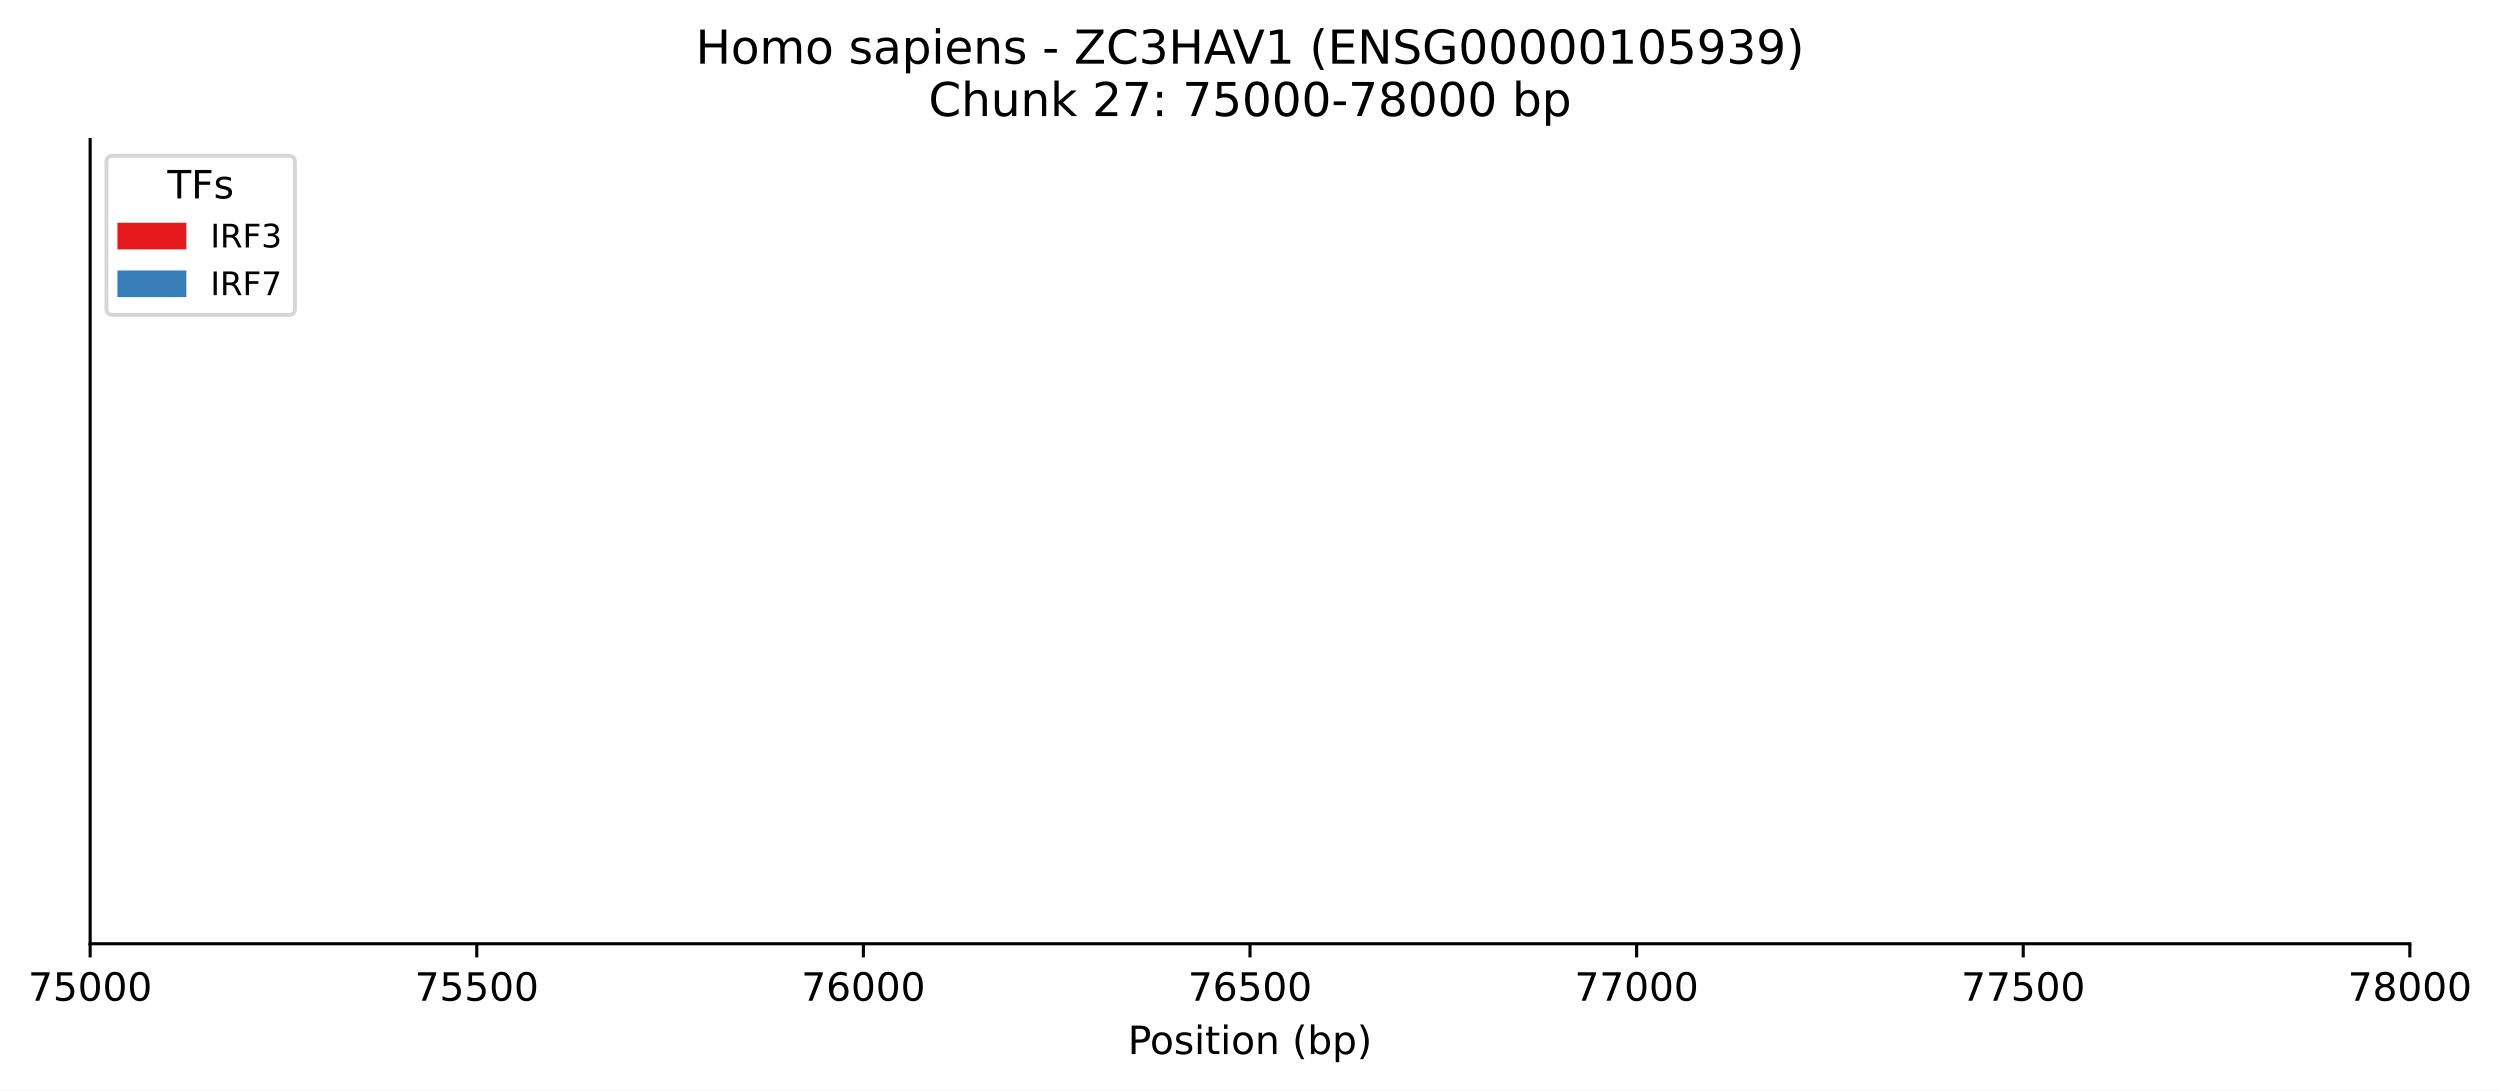
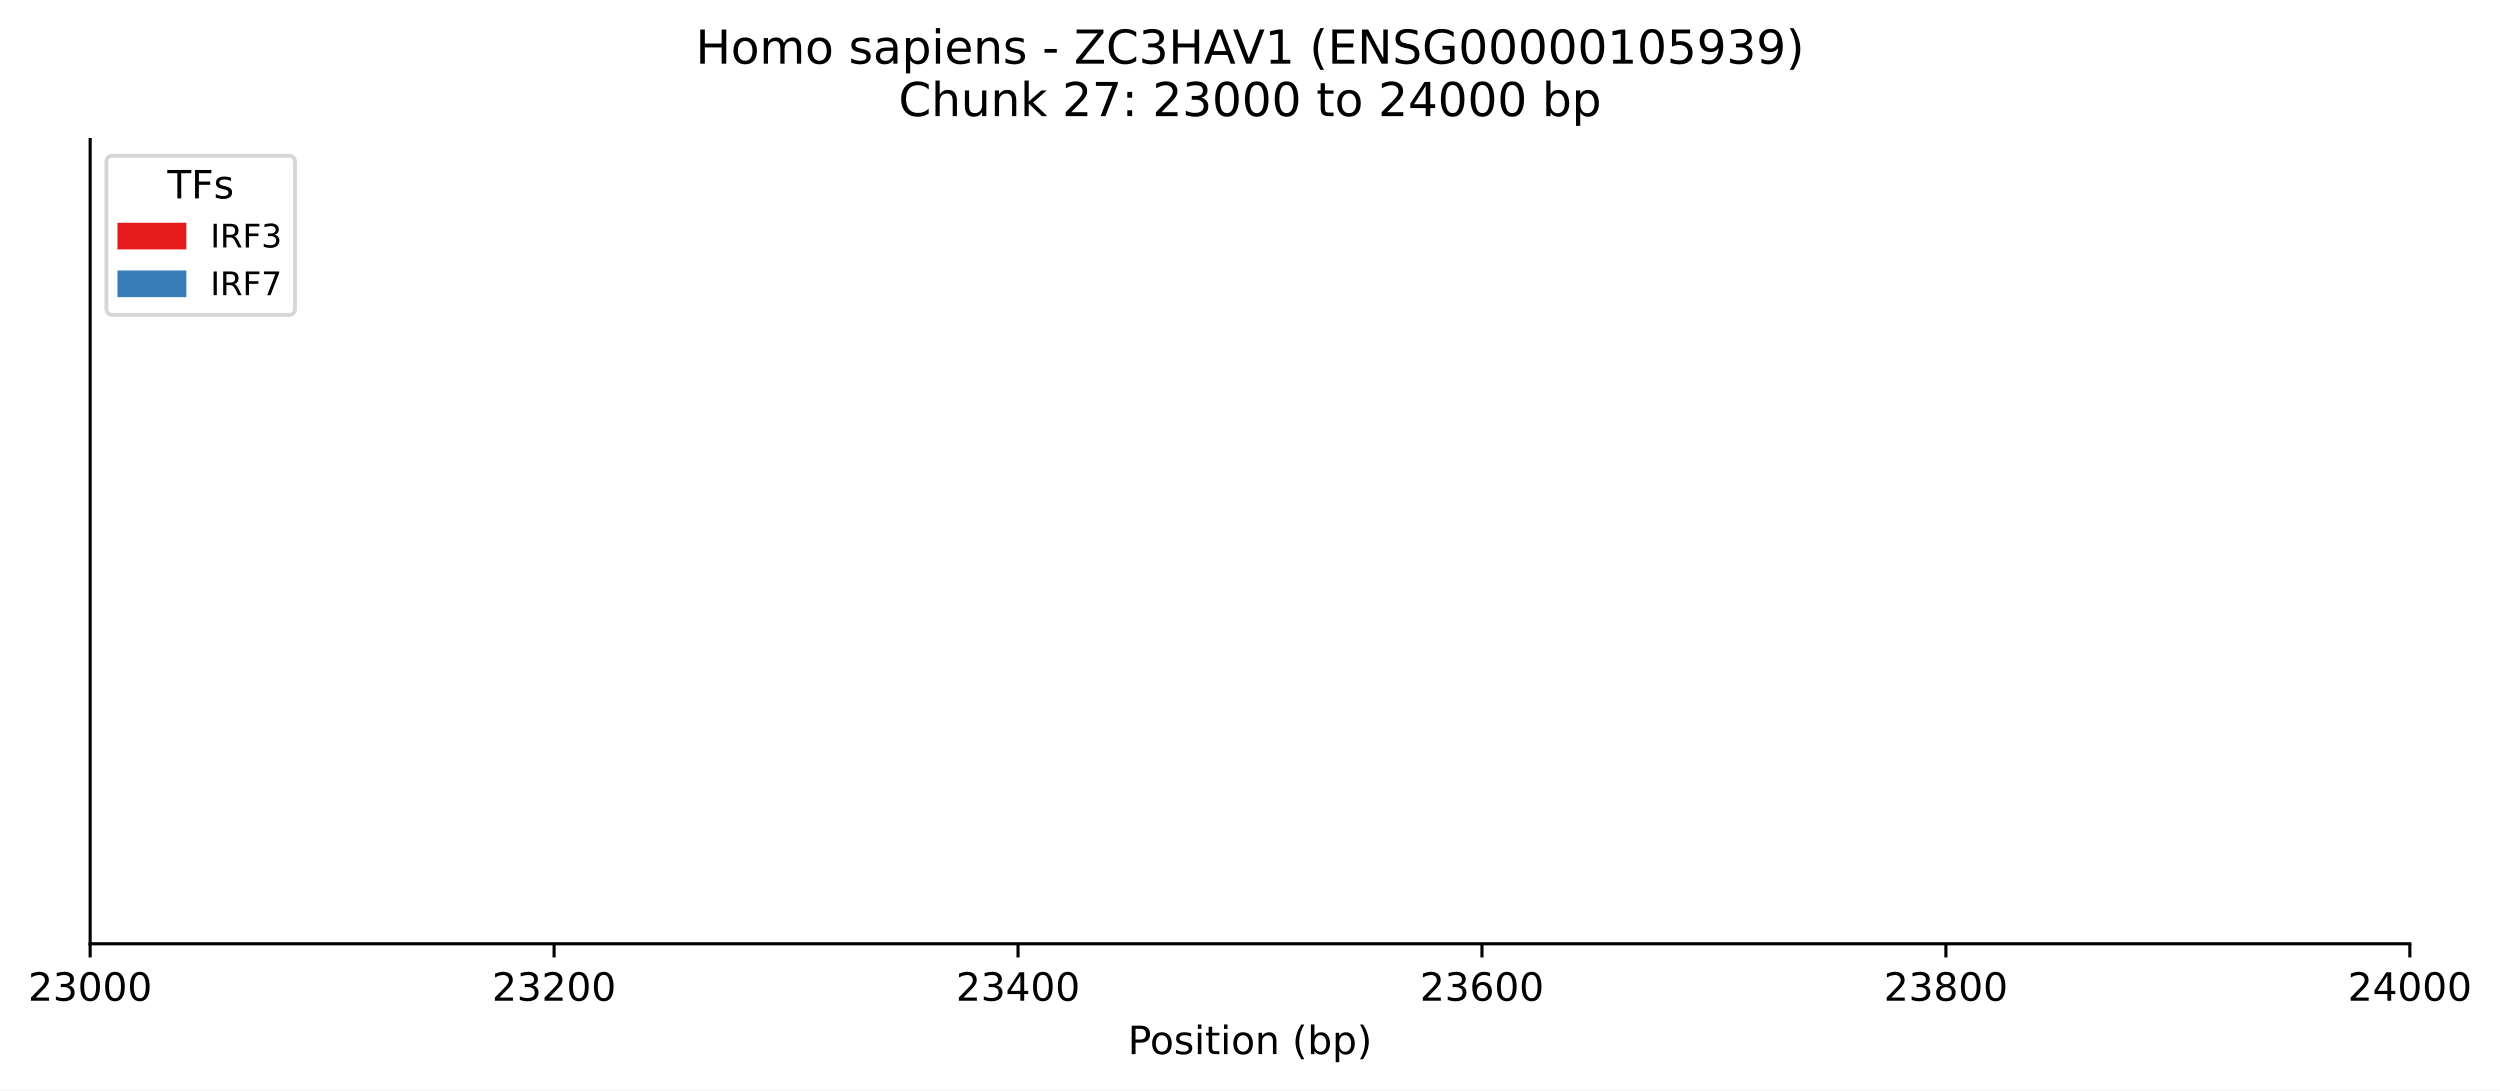
- <svg xmlns="http://www.w3.org/2000/svg" xmlns:xlink="http://www.w3.org/1999/xlink" width="640.753pt" height="279.44pt" viewBox="0 0 640.753 279.44" version="1.1">
+ <svg xmlns="http://www.w3.org/2000/svg" xmlns:xlink="http://www.w3.org/1999/xlink" width="640.73pt" height="279.44pt" viewBox="0 0 640.73 279.44" version="1.1">
  <defs>
    <style type="text/css">*{stroke-linejoin: round; stroke-linecap: butt}</style>
  </defs>
  <g id="figure_1">
    <g id="patch_1">
-       <path d="M 0 279.44  L 640.753 279.44  L 640.753 0  L 0 0  z " style="fill: #ffffff" />
+       <path d="M 0 279.44  L 640.73 279.44  L 640.73 0  L 0 0  z " style="fill: #ffffff" />
    </g>
    <g id="axes_1">
      <g id="patch_2">
-         <path d="M 23.106 241.883  L 617.646 241.883  L 617.646 35.755  L 23.106 35.755  z " style="fill: #ffffff" />
+         <path d="M 23.106 241.883  L 617.624 241.883  L 617.624 35.755  L 23.106 35.755  z " style="fill: #ffffff" />
      </g>
      <g id="matplotlib.axis_1">
        <g id="xtick_1">
          <g id="line2d_1">
            <defs>
-               <path id="madff380fee" d="M 0 0  L 0 3.5  " style="stroke: #000000; stroke-width: 0.8" />
+               <path id="m8563e444ac" d="M 0 0  L 0 3.5  " style="stroke: #000000; stroke-width: 0.8" />
            </defs>
            <g>
-               <use xlink:href="#madff380fee" x="23.106" y="241.883" style="stroke: #000000; stroke-width: 0.8" />
+               <use xlink:href="#m8563e444ac" x="23.106" y="241.883" style="stroke: #000000; stroke-width: 0.8" />
            </g>
          </g>
          <g id="text_1">
            <g transform="translate(7.2 256.4819) scale(0.1 -0.1)">
              <defs>
-                 <path id="DejaVuSans-37" d="M 525 4666  L 3525 4666  L 3525 4397  L 1831 0  L 1172 0  L 2766 4134  L 525 4134  L 525 4666  z " transform="scale(0.015625)" />
-                 <path id="DejaVuSans-35" d="M 691 4666  L 3169 4666  L 3169 4134  L 1269 4134  L 1269 2991  Q 1406 3038 1543 3061  Q 1681 3084 1819 3084  Q 2600 3084 3056 2656  Q 3513 2228 3513 1497  Q 3513 744 3044 326  Q 2575 -91 1722 -91  Q 1428 -91 1123 -41  Q 819 9 494 109  L 494 744  Q 775 591 1075 516  Q 1375 441 1709 441  Q 2250 441 2565 725  Q 2881 1009 2881 1497  Q 2881 1984 2565 2268  Q 2250 2553 1709 2553  Q 1456 2553 1204 2497  Q 953 2441 691 2322  L 691 4666  z " transform="scale(0.015625)" />
+                 <path id="DejaVuSans-32" d="M 1228 531  L 3431 531  L 3431 0  L 469 0  L 469 531  Q 828 903 1448 1529  Q 2069 2156 2228 2338  Q 2531 2678 2651 2914  Q 2772 3150 2772 3378  Q 2772 3750 2511 3984  Q 2250 4219 1831 4219  Q 1534 4219 1204 4116  Q 875 4013 500 3803  L 500 4441  Q 881 4594 1212 4672  Q 1544 4750 1819 4750  Q 2544 4750 2975 4387  Q 3406 4025 3406 3419  Q 3406 3131 3298 2873  Q 3191 2616 2906 2266  Q 2828 2175 2409 1742  Q 1991 1309 1228 531  z " transform="scale(0.015625)" />
+                 <path id="DejaVuSans-33" d="M 2597 2516  Q 3050 2419 3304 2112  Q 3559 1806 3559 1356  Q 3559 666 3084 287  Q 2609 -91 1734 -91  Q 1441 -91 1130 -33  Q 819 25 488 141  L 488 750  Q 750 597 1062 519  Q 1375 441 1716 441  Q 2309 441 2620 675  Q 2931 909 2931 1356  Q 2931 1769 2642 2001  Q 2353 2234 1838 2234  L 1294 2234  L 1294 2753  L 1863 2753  Q 2328 2753 2575 2939  Q 2822 3125 2822 3475  Q 2822 3834 2567 4026  Q 2313 4219 1838 4219  Q 1578 4219 1281 4162  Q 984 4106 628 3988  L 628 4550  Q 988 4650 1302 4700  Q 1616 4750 1894 4750  Q 2613 4750 3031 4423  Q 3450 4097 3450 3541  Q 3450 3153 3228 2886  Q 3006 2619 2597 2516  z " transform="scale(0.015625)" />
                <path id="DejaVuSans-30" d="M 2034 4250  Q 1547 4250 1301 3770  Q 1056 3291 1056 2328  Q 1056 1369 1301 889  Q 1547 409 2034 409  Q 2525 409 2770 889  Q 3016 1369 3016 2328  Q 3016 3291 2770 3770  Q 2525 4250 2034 4250  z M 2034 4750  Q 2819 4750 3233 4129  Q 3647 3509 3647 2328  Q 3647 1150 3233 529  Q 2819 -91 2034 -91  Q 1250 -91 836 529  Q 422 1150 422 2328  Q 422 3509 836 4129  Q 1250 4750 2034 4750  z " transform="scale(0.015625)" />
              </defs>
-               <use xlink:href="#DejaVuSans-37" />
-               <use xlink:href="#DejaVuSans-35" x="63.623" />
+               <use xlink:href="#DejaVuSans-32" />
+               <use xlink:href="#DejaVuSans-33" x="63.623" />
              <use xlink:href="#DejaVuSans-30" x="127.246" />
              <use xlink:href="#DejaVuSans-30" x="190.869" />
              <use xlink:href="#DejaVuSans-30" x="254.492" />
            </g>
          </g>
        </g>
        <g id="xtick_2">
          <g id="line2d_2">
            <g>
-               <use xlink:href="#madff380fee" x="122.196" y="241.883" style="stroke: #000000; stroke-width: 0.8" />
+               <use xlink:href="#m8563e444ac" x="142.01" y="241.883" style="stroke: #000000; stroke-width: 0.8" />
            </g>
          </g>
          <g id="text_2">
-             <g transform="translate(106.29 256.4819) scale(0.1 -0.1)">
-               <use xlink:href="#DejaVuSans-37" />
-               <use xlink:href="#DejaVuSans-35" x="63.623" />
-               <use xlink:href="#DejaVuSans-35" x="127.246" />
+             <g transform="translate(126.1035 256.4819) scale(0.1 -0.1)">
+               <use xlink:href="#DejaVuSans-32" />
+               <use xlink:href="#DejaVuSans-33" x="63.623" />
+               <use xlink:href="#DejaVuSans-32" x="127.246" />
              <use xlink:href="#DejaVuSans-30" x="190.869" />
              <use xlink:href="#DejaVuSans-30" x="254.492" />
            </g>
          </g>
        </g>
        <g id="xtick_3">
          <g id="line2d_3">
            <g>
-               <use xlink:href="#madff380fee" x="221.286" y="241.883" style="stroke: #000000; stroke-width: 0.8" />
+               <use xlink:href="#m8563e444ac" x="260.913" y="241.883" style="stroke: #000000; stroke-width: 0.8" />
            </g>
          </g>
          <g id="text_3">
-             <g transform="translate(205.38 256.4819) scale(0.1 -0.1)">
+             <g transform="translate(245.007 256.4819) scale(0.1 -0.1)">
+               <defs>
+                 <path id="DejaVuSans-34" d="M 2419 4116  L 825 1625  L 2419 1625  L 2419 4116  z M 2253 4666  L 3047 4666  L 3047 1625  L 3713 1625  L 3713 1100  L 3047 1100  L 3047 0  L 2419 0  L 2419 1100  L 313 1100  L 313 1709  L 2253 4666  z " transform="scale(0.015625)" />
+               </defs>
+               <use xlink:href="#DejaVuSans-32" />
+               <use xlink:href="#DejaVuSans-33" x="63.623" />
+               <use xlink:href="#DejaVuSans-34" x="127.246" />
+               <use xlink:href="#DejaVuSans-30" x="190.869" />
+               <use xlink:href="#DejaVuSans-30" x="254.492" />
+             </g>
+           </g>
+         </g>
+         <g id="xtick_4">
+           <g id="line2d_4">
+             <g>
+               <use xlink:href="#m8563e444ac" x="379.817" y="241.883" style="stroke: #000000; stroke-width: 0.8" />
+             </g>
+           </g>
+           <g id="text_4">
+             <g transform="translate(363.9105 256.4819) scale(0.1 -0.1)">
              <defs>
                <path id="DejaVuSans-36" d="M 2113 2584  Q 1688 2584 1439 2293  Q 1191 2003 1191 1497  Q 1191 994 1439 701  Q 1688 409 2113 409  Q 2538 409 2786 701  Q 3034 994 3034 1497  Q 3034 2003 2786 2293  Q 2538 2584 2113 2584  z M 3366 4563  L 3366 3988  Q 3128 4100 2886 4159  Q 2644 4219 2406 4219  Q 1781 4219 1451 3797  Q 1122 3375 1075 2522  Q 1259 2794 1537 2939  Q 1816 3084 2150 3084  Q 2853 3084 3261 2657  Q 3669 2231 3669 1497  Q 3669 778 3244 343  Q 2819 -91 2113 -91  Q 1303 -91 875 529  Q 447 1150 447 2328  Q 447 3434 972 4092  Q 1497 4750 2381 4750  Q 2619 4750 2861 4703  Q 3103 4656 3366 4563  z " transform="scale(0.015625)" />
              </defs>
-               <use xlink:href="#DejaVuSans-37" />
-               <use xlink:href="#DejaVuSans-36" x="63.623" />
-               <use xlink:href="#DejaVuSans-30" x="127.246" />
-               <use xlink:href="#DejaVuSans-30" x="190.869" />
-               <use xlink:href="#DejaVuSans-30" x="254.492" />
-             </g>
-           </g>
-         </g>
-         <g id="xtick_4">
-           <g id="line2d_4">
-             <g>
-               <use xlink:href="#madff380fee" x="320.376" y="241.883" style="stroke: #000000; stroke-width: 0.8" />
-             </g>
-           </g>
-           <g id="text_4">
-             <g transform="translate(304.47 256.4819) scale(0.1 -0.1)">
-               <use xlink:href="#DejaVuSans-37" />
-               <use xlink:href="#DejaVuSans-36" x="63.623" />
-               <use xlink:href="#DejaVuSans-35" x="127.246" />
+               <use xlink:href="#DejaVuSans-32" />
+               <use xlink:href="#DejaVuSans-33" x="63.623" />
+               <use xlink:href="#DejaVuSans-36" x="127.246" />
              <use xlink:href="#DejaVuSans-30" x="190.869" />
              <use xlink:href="#DejaVuSans-30" x="254.492" />
            </g>
          </g>
        </g>
        <g id="xtick_5">
          <g id="line2d_5">
            <g>
-               <use xlink:href="#madff380fee" x="419.466" y="241.883" style="stroke: #000000; stroke-width: 0.8" />
+               <use xlink:href="#m8563e444ac" x="498.72" y="241.883" style="stroke: #000000; stroke-width: 0.8" />
            </g>
          </g>
          <g id="text_5">
-             <g transform="translate(403.56 256.4819) scale(0.1 -0.1)">
-               <use xlink:href="#DejaVuSans-37" />
-               <use xlink:href="#DejaVuSans-37" x="63.623" />
-               <use xlink:href="#DejaVuSans-30" x="127.246" />
-               <use xlink:href="#DejaVuSans-30" x="190.869" />
-               <use xlink:href="#DejaVuSans-30" x="254.492" />
-             </g>
-           </g>
-         </g>
-         <g id="xtick_6">
-           <g id="line2d_6">
-             <g>
-               <use xlink:href="#madff380fee" x="518.556" y="241.883" style="stroke: #000000; stroke-width: 0.8" />
-             </g>
-           </g>
-           <g id="text_6">
-             <g transform="translate(502.65 256.4819) scale(0.1 -0.1)">
-               <use xlink:href="#DejaVuSans-37" />
-               <use xlink:href="#DejaVuSans-37" x="63.623" />
-               <use xlink:href="#DejaVuSans-35" x="127.246" />
-               <use xlink:href="#DejaVuSans-30" x="190.869" />
-               <use xlink:href="#DejaVuSans-30" x="254.492" />
-             </g>
-           </g>
-         </g>
-         <g id="xtick_7">
-           <g id="line2d_7">
-             <g>
-               <use xlink:href="#madff380fee" x="617.646" y="241.883" style="stroke: #000000; stroke-width: 0.8" />
-             </g>
-           </g>
-           <g id="text_7">
-             <g transform="translate(601.74 256.4819) scale(0.1 -0.1)">
+             <g transform="translate(482.814 256.4819) scale(0.1 -0.1)">
              <defs>
                <path id="DejaVuSans-38" d="M 2034 2216  Q 1584 2216 1326 1975  Q 1069 1734 1069 1313  Q 1069 891 1326 650  Q 1584 409 2034 409  Q 2484 409 2743 651  Q 3003 894 3003 1313  Q 3003 1734 2745 1975  Q 2488 2216 2034 2216  z M 1403 2484  Q 997 2584 770 2862  Q 544 3141 544 3541  Q 544 4100 942 4425  Q 1341 4750 2034 4750  Q 2731 4750 3128 4425  Q 3525 4100 3525 3541  Q 3525 3141 3298 2862  Q 3072 2584 2669 2484  Q 3125 2378 3379 2068  Q 3634 1759 3634 1313  Q 3634 634 3220 271  Q 2806 -91 2034 -91  Q 1263 -91 848 271  Q 434 634 434 1313  Q 434 1759 690 2068  Q 947 2378 1403 2484  z M 1172 3481  Q 1172 3119 1398 2916  Q 1625 2713 2034 2713  Q 2441 2713 2670 2916  Q 2900 3119 2900 3481  Q 2900 3844 2670 4047  Q 2441 4250 2034 4250  Q 1625 4250 1398 4047  Q 1172 3844 1172 3481  z " transform="scale(0.015625)" />
              </defs>
-               <use xlink:href="#DejaVuSans-37" />
-               <use xlink:href="#DejaVuSans-38" x="63.623" />
+               <use xlink:href="#DejaVuSans-32" />
+               <use xlink:href="#DejaVuSans-33" x="63.623" />
+               <use xlink:href="#DejaVuSans-38" x="127.246" />
+               <use xlink:href="#DejaVuSans-30" x="190.869" />
+               <use xlink:href="#DejaVuSans-30" x="254.492" />
+             </g>
+           </g>
+         </g>
+         <g id="xtick_6">
+           <g id="line2d_6">
+             <g>
+               <use xlink:href="#m8563e444ac" x="617.624" y="241.883" style="stroke: #000000; stroke-width: 0.8" />
+             </g>
+           </g>
+           <g id="text_6">
+             <g transform="translate(601.7175 256.4819) scale(0.1 -0.1)">
+               <use xlink:href="#DejaVuSans-32" />
+               <use xlink:href="#DejaVuSans-34" x="63.623" />
              <use xlink:href="#DejaVuSans-30" x="127.246" />
              <use xlink:href="#DejaVuSans-30" x="190.869" />
              <use xlink:href="#DejaVuSans-30" x="254.492" />
            </g>
          </g>
        </g>
-         <g id="text_8">
-           <g transform="translate(289.0731 270.1601) scale(0.1 -0.1)">
+         <g id="text_7">
+           <g transform="translate(289.0619 270.1601) scale(0.1 -0.1)">
            <defs>
              <path id="DejaVuSans-50" d="M 1259 4147  L 1259 2394  L 2053 2394  Q 2494 2394 2734 2622  Q 2975 2850 2975 3272  Q 2975 3691 2734 3919  Q 2494 4147 2053 4147  L 1259 4147  z M 628 4666  L 2053 4666  Q 2838 4666 3239 4311  Q 3641 3956 3641 3272  Q 3641 2581 3239 2228  Q 2838 1875 2053 1875  L 1259 1875  L 1259 0  L 628 0  L 628 4666  z " transform="scale(0.015625)" />
              <path id="DejaVuSans-6f" d="M 1959 3097  Q 1497 3097 1228 2736  Q 959 2375 959 1747  Q 959 1119 1226 758  Q 1494 397 1959 397  Q 2419 397 2687 759  Q 2956 1122 2956 1747  Q 2956 2369 2687 2733  Q 2419 3097 1959 3097  z M 1959 3584  Q 2709 3584 3137 3096  Q 3566 2609 3566 1747  Q 3566 888 3137 398  Q 2709 -91 1959 -91  Q 1206 -91 779 398  Q 353 888 353 1747  Q 353 2609 779 3096  Q 1206 3584 1959 3584  z " transform="scale(0.015625)" />
              <path id="DejaVuSans-73" d="M 2834 3397  L 2834 2853  Q 2591 2978 2328 3040  Q 2066 3103 1784 3103  Q 1356 3103 1142 2972  Q 928 2841 928 2578  Q 928 2378 1081 2264  Q 1234 2150 1697 2047  L 1894 2003  Q 2506 1872 2764 1633  Q 3022 1394 3022 966  Q 3022 478 2636 193  Q 2250 -91 1575 -91  Q 1294 -91 989 -36  Q 684 19 347 128  L 347 722  Q 666 556 975 473  Q 1284 391 1588 391  Q 1994 391 2212 530  Q 2431 669 2431 922  Q 2431 1156 2273 1281  Q 2116 1406 1581 1522  L 1381 1569  Q 847 1681 609 1914  Q 372 2147 372 2553  Q 372 3047 722 3315  Q 1072 3584 1716 3584  Q 2034 3584 2315 3537  Q 2597 3491 2834 3397  z " transform="scale(0.015625)" />
              <path id="DejaVuSans-69" d="M 603 3500  L 1178 3500  L 1178 0  L 603 0  L 603 3500  z M 603 4863  L 1178 4863  L 1178 4134  L 603 4134  L 603 4863  z " transform="scale(0.015625)" />
              <path id="DejaVuSans-74" d="M 1172 4494  L 1172 3500  L 2356 3500  L 2356 3053  L 1172 3053  L 1172 1153  Q 1172 725 1289 603  Q 1406 481 1766 481  L 2356 481  L 2356 0  L 1766 0  Q 1100 0 847 248  Q 594 497 594 1153  L 594 3053  L 172 3053  L 172 3500  L 594 3500  L 594 4494  L 1172 4494  z " transform="scale(0.015625)" />
              <path id="DejaVuSans-6e" d="M 3513 2113  L 3513 0  L 2938 0  L 2938 2094  Q 2938 2591 2744 2837  Q 2550 3084 2163 3084  Q 1697 3084 1428 2787  Q 1159 2491 1159 1978  L 1159 0  L 581 0  L 581 3500  L 1159 3500  L 1159 2956  Q 1366 3272 1645 3428  Q 1925 3584 2291 3584  Q 2894 3584 3203 3211  Q 3513 2838 3513 2113  z " transform="scale(0.015625)" />
              <path id="DejaVuSans-20" transform="scale(0.015625)" />
              <path id="DejaVuSans-28" d="M 1984 4856  Q 1566 4138 1362 3434  Q 1159 2731 1159 2009  Q 1159 1288 1364 580  Q 1569 -128 1984 -844  L 1484 -844  Q 1016 -109 783 600  Q 550 1309 550 2009  Q 550 2706 781 3412  Q 1013 4119 1484 4856  L 1984 4856  z " transform="scale(0.015625)" />
              <path id="DejaVuSans-62" d="M 3116 1747  Q 3116 2381 2855 2742  Q 2594 3103 2138 3103  Q 1681 3103 1420 2742  Q 1159 2381 1159 1747  Q 1159 1113 1420 752  Q 1681 391 2138 391  Q 2594 391 2855 752  Q 3116 1113 3116 1747  z M 1159 2969  Q 1341 3281 1617 3432  Q 1894 3584 2278 3584  Q 2916 3584 3314 3078  Q 3713 2572 3713 1747  Q 3713 922 3314 415  Q 2916 -91 2278 -91  Q 1894 -91 1617 61  Q 1341 213 1159 525  L 1159 0  L 581 0  L 581 4863  L 1159 4863  L 1159 2969  z " transform="scale(0.015625)" />
              <path id="DejaVuSans-70" d="M 1159 525  L 1159 -1331  L 581 -1331  L 581 3500  L 1159 3500  L 1159 2969  Q 1341 3281 1617 3432  Q 1894 3584 2278 3584  Q 2916 3584 3314 3078  Q 3713 2572 3713 1747  Q 3713 922 3314 415  Q 2916 -91 2278 -91  Q 1894 -91 1617 61  Q 1341 213 1159 525  z M 3116 1747  Q 3116 2381 2855 2742  Q 2594 3103 2138 3103  Q 1681 3103 1420 2742  Q 1159 2381 1159 1747  Q 1159 1113 1420 752  Q 1681 391 2138 391  Q 2594 391 2855 752  Q 3116 1113 3116 1747  z " transform="scale(0.015625)" />
              <path id="DejaVuSans-29" d="M 513 4856  L 1013 4856  Q 1481 4119 1714 3412  Q 1947 2706 1947 2009  Q 1947 1309 1714 600  Q 1481 -109 1013 -844  L 513 -844  Q 928 -128 1133 580  Q 1338 1288 1338 2009  Q 1338 2731 1133 3434  Q 928 4138 513 4856  z " transform="scale(0.015625)" />
            </defs>
            <use xlink:href="#DejaVuSans-50" />
            <use xlink:href="#DejaVuSans-6f" x="56.678" />
            <use xlink:href="#DejaVuSans-73" x="117.859" />
            <use xlink:href="#DejaVuSans-69" x="169.959" />
            <use xlink:href="#DejaVuSans-74" x="197.742" />
            <use xlink:href="#DejaVuSans-69" x="236.951" />
            <use xlink:href="#DejaVuSans-6f" x="264.734" />
            <use xlink:href="#DejaVuSans-6e" x="325.916" />
            <use xlink:href="#DejaVuSans-20" x="389.295" />
            <use xlink:href="#DejaVuSans-28" x="421.082" />
            <use xlink:href="#DejaVuSans-62" x="460.096" />
            <use xlink:href="#DejaVuSans-70" x="523.572" />
            <use xlink:href="#DejaVuSans-29" x="587.049" />
          </g>
        </g>
      </g>
      <g id="matplotlib.axis_2" />
      <g id="patch_3">
        <path d="M 23.106 241.883  L 23.106 35.755  " style="fill: none; stroke: #000000; stroke-width: 0.8; stroke-linejoin: miter; stroke-linecap: square" />
      </g>
      <g id="patch_4">
-         <path d="M 23.106 241.883  L 617.646 241.883  " style="fill: none; stroke: #000000; stroke-width: 0.8; stroke-linejoin: miter; stroke-linecap: square" />
+         <path d="M 23.106 241.883  L 617.624 241.883  " style="fill: none; stroke: #000000; stroke-width: 0.8; stroke-linejoin: miter; stroke-linecap: square" />
      </g>
      <g id="PathCollection_1" />
-       <g id="text_9">
-         <g transform="translate(178.3009 16.31812) scale(0.12 -0.12)">
+       <g id="text_8">
+         <g transform="translate(178.2897 16.31812) scale(0.12 -0.12)">
          <defs>
            <path id="DejaVuSans-48" d="M 628 4666  L 1259 4666  L 1259 2753  L 3553 2753  L 3553 4666  L 4184 4666  L 4184 0  L 3553 0  L 3553 2222  L 1259 2222  L 1259 0  L 628 0  L 628 4666  z " transform="scale(0.015625)" />
            <path id="DejaVuSans-6d" d="M 3328 2828  Q 3544 3216 3844 3400  Q 4144 3584 4550 3584  Q 5097 3584 5394 3201  Q 5691 2819 5691 2113  L 5691 0  L 5113 0  L 5113 2094  Q 5113 2597 4934 2840  Q 4756 3084 4391 3084  Q 3944 3084 3684 2787  Q 3425 2491 3425 1978  L 3425 0  L 2847 0  L 2847 2094  Q 2847 2600 2669 2842  Q 2491 3084 2119 3084  Q 1678 3084 1418 2786  Q 1159 2488 1159 1978  L 1159 0  L 581 0  L 581 3500  L 1159 3500  L 1159 2956  Q 1356 3278 1631 3431  Q 1906 3584 2284 3584  Q 2666 3584 2933 3390  Q 3200 3197 3328 2828  z " transform="scale(0.015625)" />
            <path id="DejaVuSans-61" d="M 2194 1759  Q 1497 1759 1228 1600  Q 959 1441 959 1056  Q 959 750 1161 570  Q 1363 391 1709 391  Q 2188 391 2477 730  Q 2766 1069 2766 1631  L 2766 1759  L 2194 1759  z M 3341 1997  L 3341 0  L 2766 0  L 2766 531  Q 2569 213 2275 61  Q 1981 -91 1556 -91  Q 1019 -91 701 211  Q 384 513 384 1019  Q 384 1609 779 1909  Q 1175 2209 1959 2209  L 2766 2209  L 2766 2266  Q 2766 2663 2505 2880  Q 2244 3097 1772 3097  Q 1472 3097 1187 3025  Q 903 2953 641 2809  L 641 3341  Q 956 3463 1253 3523  Q 1550 3584 1831 3584  Q 2591 3584 2966 3190  Q 3341 2797 3341 1997  z " transform="scale(0.015625)" />
            <path id="DejaVuSans-65" d="M 3597 1894  L 3597 1613  L 953 1613  Q 991 1019 1311 708  Q 1631 397 2203 397  Q 2534 397 2845 478  Q 3156 559 3463 722  L 3463 178  Q 3153 47 2828 -22  Q 2503 -91 2169 -91  Q 1331 -91 842 396  Q 353 884 353 1716  Q 353 2575 817 3079  Q 1281 3584 2069 3584  Q 2775 3584 3186 3129  Q 3597 2675 3597 1894  z M 3022 2063  Q 3016 2534 2758 2815  Q 2500 3097 2075 3097  Q 1594 3097 1305 2825  Q 1016 2553 972 2059  L 3022 2063  z " transform="scale(0.015625)" />
            <path id="DejaVuSans-2d" d="M 313 2009  L 1997 2009  L 1997 1497  L 313 1497  L 313 2009  z " transform="scale(0.015625)" />
            <path id="DejaVuSans-5a" d="M 359 4666  L 4025 4666  L 4025 4184  L 1075 531  L 4097 531  L 4097 0  L 288 0  L 288 481  L 3238 4134  L 359 4134  L 359 4666  z " transform="scale(0.015625)" />
            <path id="DejaVuSans-43" d="M 4122 4306  L 4122 3641  Q 3803 3938 3442 4084  Q 3081 4231 2675 4231  Q 1875 4231 1450 3742  Q 1025 3253 1025 2328  Q 1025 1406 1450 917  Q 1875 428 2675 428  Q 3081 428 3442 575  Q 3803 722 4122 1019  L 4122 359  Q 3791 134 3420 21  Q 3050 -91 2638 -91  Q 1578 -91 968 557  Q 359 1206 359 2328  Q 359 3453 968 4101  Q 1578 4750 2638 4750  Q 3056 4750 3426 4639  Q 3797 4528 4122 4306  z " transform="scale(0.015625)" />
-             <path id="DejaVuSans-33" d="M 2597 2516  Q 3050 2419 3304 2112  Q 3559 1806 3559 1356  Q 3559 666 3084 287  Q 2609 -91 1734 -91  Q 1441 -91 1130 -33  Q 819 25 488 141  L 488 750  Q 750 597 1062 519  Q 1375 441 1716 441  Q 2309 441 2620 675  Q 2931 909 2931 1356  Q 2931 1769 2642 2001  Q 2353 2234 1838 2234  L 1294 2234  L 1294 2753  L 1863 2753  Q 2328 2753 2575 2939  Q 2822 3125 2822 3475  Q 2822 3834 2567 4026  Q 2313 4219 1838 4219  Q 1578 4219 1281 4162  Q 984 4106 628 3988  L 628 4550  Q 988 4650 1302 4700  Q 1616 4750 1894 4750  Q 2613 4750 3031 4423  Q 3450 4097 3450 3541  Q 3450 3153 3228 2886  Q 3006 2619 2597 2516  z " transform="scale(0.015625)" />
            <path id="DejaVuSans-41" d="M 2188 4044  L 1331 1722  L 3047 1722  L 2188 4044  z M 1831 4666  L 2547 4666  L 4325 0  L 3669 0  L 3244 1197  L 1141 1197  L 716 0  L 50 0  L 1831 4666  z " transform="scale(0.015625)" />
            <path id="DejaVuSans-56" d="M 1831 0  L 50 4666  L 709 4666  L 2188 738  L 3669 4666  L 4325 4666  L 2547 0  L 1831 0  z " transform="scale(0.015625)" />
            <path id="DejaVuSans-31" d="M 794 531  L 1825 531  L 1825 4091  L 703 3866  L 703 4441  L 1819 4666  L 2450 4666  L 2450 531  L 3481 531  L 3481 0  L 794 0  L 794 531  z " transform="scale(0.015625)" />
            <path id="DejaVuSans-45" d="M 628 4666  L 3578 4666  L 3578 4134  L 1259 4134  L 1259 2753  L 3481 2753  L 3481 2222  L 1259 2222  L 1259 531  L 3634 531  L 3634 0  L 628 0  L 628 4666  z " transform="scale(0.015625)" />
            <path id="DejaVuSans-4e" d="M 628 4666  L 1478 4666  L 3547 763  L 3547 4666  L 4159 4666  L 4159 0  L 3309 0  L 1241 3903  L 1241 0  L 628 0  L 628 4666  z " transform="scale(0.015625)" />
            <path id="DejaVuSans-53" d="M 3425 4513  L 3425 3897  Q 3066 4069 2747 4153  Q 2428 4238 2131 4238  Q 1616 4238 1336 4038  Q 1056 3838 1056 3469  Q 1056 3159 1242 3001  Q 1428 2844 1947 2747  L 2328 2669  Q 3034 2534 3370 2195  Q 3706 1856 3706 1288  Q 3706 609 3251 259  Q 2797 -91 1919 -91  Q 1588 -91 1214 -16  Q 841 59 441 206  L 441 856  Q 825 641 1194 531  Q 1563 422 1919 422  Q 2459 422 2753 634  Q 3047 847 3047 1241  Q 3047 1584 2836 1778  Q 2625 1972 2144 2069  L 1759 2144  Q 1053 2284 737 2584  Q 422 2884 422 3419  Q 422 4038 858 4394  Q 1294 4750 2059 4750  Q 2388 4750 2728 4690  Q 3069 4631 3425 4513  z " transform="scale(0.015625)" />
            <path id="DejaVuSans-47" d="M 3809 666  L 3809 1919  L 2778 1919  L 2778 2438  L 4434 2438  L 4434 434  Q 4069 175 3628 42  Q 3188 -91 2688 -91  Q 1594 -91 976 548  Q 359 1188 359 2328  Q 359 3472 976 4111  Q 1594 4750 2688 4750  Q 3144 4750 3555 4637  Q 3966 4525 4313 4306  L 4313 3634  Q 3963 3931 3569 4081  Q 3175 4231 2741 4231  Q 1884 4231 1454 3753  Q 1025 3275 1025 2328  Q 1025 1384 1454 906  Q 1884 428 2741 428  Q 3075 428 3337 486  Q 3600 544 3809 666  z " transform="scale(0.015625)" />
+             <path id="DejaVuSans-35" d="M 691 4666  L 3169 4666  L 3169 4134  L 1269 4134  L 1269 2991  Q 1406 3038 1543 3061  Q 1681 3084 1819 3084  Q 2600 3084 3056 2656  Q 3513 2228 3513 1497  Q 3513 744 3044 326  Q 2575 -91 1722 -91  Q 1428 -91 1123 -41  Q 819 9 494 109  L 494 744  Q 775 591 1075 516  Q 1375 441 1709 441  Q 2250 441 2565 725  Q 2881 1009 2881 1497  Q 2881 1984 2565 2268  Q 2250 2553 1709 2553  Q 1456 2553 1204 2497  Q 953 2441 691 2322  L 691 4666  z " transform="scale(0.015625)" />
            <path id="DejaVuSans-39" d="M 703 97  L 703 672  Q 941 559 1184 500  Q 1428 441 1663 441  Q 2288 441 2617 861  Q 2947 1281 2994 2138  Q 2813 1869 2534 1725  Q 2256 1581 1919 1581  Q 1219 1581 811 2004  Q 403 2428 403 3163  Q 403 3881 828 4315  Q 1253 4750 1959 4750  Q 2769 4750 3195 4129  Q 3622 3509 3622 2328  Q 3622 1225 3098 567  Q 2575 -91 1691 -91  Q 1453 -91 1209 -44  Q 966 3 703 97  z M 1959 2075  Q 2384 2075 2632 2365  Q 2881 2656 2881 3163  Q 2881 3666 2632 3958  Q 2384 4250 1959 4250  Q 1534 4250 1286 3958  Q 1038 3666 1038 3163  Q 1038 2656 1286 2365  Q 1534 2075 1959 2075  z " transform="scale(0.015625)" />
          </defs>
          <use xlink:href="#DejaVuSans-48" />
          <use xlink:href="#DejaVuSans-6f" x="75.195" />
          <use xlink:href="#DejaVuSans-6d" x="136.377" />
          <use xlink:href="#DejaVuSans-6f" x="233.789" />
          <use xlink:href="#DejaVuSans-20" x="294.971" />
          <use xlink:href="#DejaVuSans-73" x="326.758" />
          <use xlink:href="#DejaVuSans-61" x="378.857" />
          <use xlink:href="#DejaVuSans-70" x="440.137" />
          <use xlink:href="#DejaVuSans-69" x="503.613" />
          <use xlink:href="#DejaVuSans-65" x="531.396" />
          <use xlink:href="#DejaVuSans-6e" x="592.92" />
          <use xlink:href="#DejaVuSans-73" x="656.299" />
          <use xlink:href="#DejaVuSans-20" x="708.398" />
          <use xlink:href="#DejaVuSans-2d" x="740.186" />
          <use xlink:href="#DejaVuSans-20" x="776.27" />
          <use xlink:href="#DejaVuSans-5a" x="808.057" />
          <use xlink:href="#DejaVuSans-43" x="876.562" />
          <use xlink:href="#DejaVuSans-33" x="946.387" />
          <use xlink:href="#DejaVuSans-48" x="1010.01" />
          <use xlink:href="#DejaVuSans-41" x="1085.205" />
          <use xlink:href="#DejaVuSans-56" x="1147.238" />
          <use xlink:href="#DejaVuSans-31" x="1215.646" />
          <use xlink:href="#DejaVuSans-20" x="1279.27" />
          <use xlink:href="#DejaVuSans-28" x="1311.057" />
          <use xlink:href="#DejaVuSans-45" x="1350.07" />
          <use xlink:href="#DejaVuSans-4e" x="1413.254" />
          <use xlink:href="#DejaVuSans-53" x="1488.059" />
          <use xlink:href="#DejaVuSans-47" x="1551.535" />
          <use xlink:href="#DejaVuSans-30" x="1629.025" />
          <use xlink:href="#DejaVuSans-30" x="1692.648" />
          <use xlink:href="#DejaVuSans-30" x="1756.271" />
          <use xlink:href="#DejaVuSans-30" x="1819.895" />
          <use xlink:href="#DejaVuSans-30" x="1883.518" />
          <use xlink:href="#DejaVuSans-31" x="1947.141" />
          <use xlink:href="#DejaVuSans-30" x="2010.764" />
          <use xlink:href="#DejaVuSans-35" x="2074.387" />
          <use xlink:href="#DejaVuSans-39" x="2138.01" />
          <use xlink:href="#DejaVuSans-33" x="2201.633" />
          <use xlink:href="#DejaVuSans-39" x="2265.256" />
          <use xlink:href="#DejaVuSans-29" x="2328.879" />
        </g>
-         <g transform="translate(237.97 29.7555) scale(0.12 -0.12)">
+         <g transform="translate(230.2862 29.7555) scale(0.12 -0.12)">
          <defs>
            <path id="DejaVuSans-68" d="M 3513 2113  L 3513 0  L 2938 0  L 2938 2094  Q 2938 2591 2744 2837  Q 2550 3084 2163 3084  Q 1697 3084 1428 2787  Q 1159 2491 1159 1978  L 1159 0  L 581 0  L 581 4863  L 1159 4863  L 1159 2956  Q 1366 3272 1645 3428  Q 1925 3584 2291 3584  Q 2894 3584 3203 3211  Q 3513 2838 3513 2113  z " transform="scale(0.015625)" />
            <path id="DejaVuSans-75" d="M 544 1381  L 544 3500  L 1119 3500  L 1119 1403  Q 1119 906 1312 657  Q 1506 409 1894 409  Q 2359 409 2629 706  Q 2900 1003 2900 1516  L 2900 3500  L 3475 3500  L 3475 0  L 2900 0  L 2900 538  Q 2691 219 2414 64  Q 2138 -91 1772 -91  Q 1169 -91 856 284  Q 544 659 544 1381  z M 1991 3584  L 1991 3584  z " transform="scale(0.015625)" />
            <path id="DejaVuSans-6b" d="M 581 4863  L 1159 4863  L 1159 1991  L 2875 3500  L 3609 3500  L 1753 1863  L 3688 0  L 2938 0  L 1159 1709  L 1159 0  L 581 0  L 581 4863  z " transform="scale(0.015625)" />
-             <path id="DejaVuSans-32" d="M 1228 531  L 3431 531  L 3431 0  L 469 0  L 469 531  Q 828 903 1448 1529  Q 2069 2156 2228 2338  Q 2531 2678 2651 2914  Q 2772 3150 2772 3378  Q 2772 3750 2511 3984  Q 2250 4219 1831 4219  Q 1534 4219 1204 4116  Q 875 4013 500 3803  L 500 4441  Q 881 4594 1212 4672  Q 1544 4750 1819 4750  Q 2544 4750 2975 4387  Q 3406 4025 3406 3419  Q 3406 3131 3298 2873  Q 3191 2616 2906 2266  Q 2828 2175 2409 1742  Q 1991 1309 1228 531  z " transform="scale(0.015625)" />
+             <path id="DejaVuSans-37" d="M 525 4666  L 3525 4666  L 3525 4397  L 1831 0  L 1172 0  L 2766 4134  L 525 4134  L 525 4666  z " transform="scale(0.015625)" />
            <path id="DejaVuSans-3a" d="M 750 794  L 1409 794  L 1409 0  L 750 0  L 750 794  z M 750 3309  L 1409 3309  L 1409 2516  L 750 2516  L 750 3309  z " transform="scale(0.015625)" />
          </defs>
          <use xlink:href="#DejaVuSans-43" />
          <use xlink:href="#DejaVuSans-68" x="69.824" />
          <use xlink:href="#DejaVuSans-75" x="133.203" />
          <use xlink:href="#DejaVuSans-6e" x="196.582" />
          <use xlink:href="#DejaVuSans-6b" x="259.961" />
          <use xlink:href="#DejaVuSans-20" x="317.871" />
          <use xlink:href="#DejaVuSans-32" x="349.658" />
          <use xlink:href="#DejaVuSans-37" x="413.281" />
          <use xlink:href="#DejaVuSans-3a" x="476.904" />
          <use xlink:href="#DejaVuSans-20" x="510.596" />
-           <use xlink:href="#DejaVuSans-37" x="542.383" />
-           <use xlink:href="#DejaVuSans-35" x="606.006" />
+           <use xlink:href="#DejaVuSans-32" x="542.383" />
+           <use xlink:href="#DejaVuSans-33" x="606.006" />
          <use xlink:href="#DejaVuSans-30" x="669.629" />
          <use xlink:href="#DejaVuSans-30" x="733.252" />
          <use xlink:href="#DejaVuSans-30" x="796.875" />
-           <use xlink:href="#DejaVuSans-2d" x="860.498" />
-           <use xlink:href="#DejaVuSans-37" x="896.582" />
-           <use xlink:href="#DejaVuSans-38" x="960.205" />
-           <use xlink:href="#DejaVuSans-30" x="1023.828" />
-           <use xlink:href="#DejaVuSans-30" x="1087.451" />
-           <use xlink:href="#DejaVuSans-30" x="1151.074" />
-           <use xlink:href="#DejaVuSans-20" x="1214.697" />
-           <use xlink:href="#DejaVuSans-62" x="1246.484" />
-           <use xlink:href="#DejaVuSans-70" x="1309.961" />
+           <use xlink:href="#DejaVuSans-20" x="860.498" />
+           <use xlink:href="#DejaVuSans-74" x="892.285" />
+           <use xlink:href="#DejaVuSans-6f" x="931.494" />
+           <use xlink:href="#DejaVuSans-20" x="992.676" />
+           <use xlink:href="#DejaVuSans-32" x="1024.463" />
+           <use xlink:href="#DejaVuSans-34" x="1088.086" />
+           <use xlink:href="#DejaVuSans-30" x="1151.709" />
+           <use xlink:href="#DejaVuSans-30" x="1215.332" />
+           <use xlink:href="#DejaVuSans-30" x="1278.955" />
+           <use xlink:href="#DejaVuSans-20" x="1342.578" />
+           <use xlink:href="#DejaVuSans-62" x="1374.365" />
+           <use xlink:href="#DejaVuSans-70" x="1437.842" />
        </g>
      </g>
      <g id="legend_1">
        <g id="patch_5">
          <path d="M 28.937 80.716  L 73.93 80.716  Q 75.596 80.716 75.596 79.05  L 75.596 41.587  Q 75.596 39.92 73.93 39.92  L 28.937 39.92  Q 27.271 39.92 27.271 41.587  L 27.271 79.05  Q 27.271 80.716 28.937 80.716  z " style="fill: #ffffff; opacity: 0.8; stroke: #cccccc; stroke-linejoin: miter" />
        </g>
-         <g id="text_10">
+         <g id="text_9">
          <g transform="translate(42.89908 50.85094) scale(0.1 -0.1)">
            <defs>
              <path id="DejaVuSans-54" d="M -19 4666  L 3928 4666  L 3928 4134  L 2272 4134  L 2272 0  L 1638 0  L 1638 4134  L -19 4134  L -19 4666  z " transform="scale(0.015625)" />
              <path id="DejaVuSans-46" d="M 628 4666  L 3309 4666  L 3309 4134  L 1259 4134  L 1259 2759  L 3109 2759  L 3109 2228  L 1259 2228  L 1259 0  L 628 0  L 628 4666  z " transform="scale(0.015625)" />
            </defs>
            <use xlink:href="#DejaVuSans-54" />
            <use xlink:href="#DejaVuSans-46" x="61.084" />
            <use xlink:href="#DejaVuSans-73" x="118.604" />
          </g>
        </g>
        <g id="patch_6">
          <path d="M 30.603 63.425  L 47.263 63.425  L 47.263 57.594  L 30.603 57.594  z " style="fill: #e41a1c; stroke: #e41a1c; stroke-linejoin: miter" />
        </g>
-         <g id="text_11">
+         <g id="text_10">
          <g transform="translate(53.92725 63.42512) scale(0.0833 -0.0833)">
            <defs>
              <path id="DejaVuSans-49" d="M 628 4666  L 1259 4666  L 1259 0  L 628 0  L 628 4666  z " transform="scale(0.015625)" />
              <path id="DejaVuSans-52" d="M 2841 2188  Q 3044 2119 3236 1894  Q 3428 1669 3622 1275  L 4263 0  L 3584 0  L 2988 1197  Q 2756 1666 2539 1819  Q 2322 1972 1947 1972  L 1259 1972  L 1259 0  L 628 0  L 628 4666  L 2053 4666  Q 2853 4666 3247 4331  Q 3641 3997 3641 3322  Q 3641 2881 3436 2590  Q 3231 2300 2841 2188  z M 1259 4147  L 1259 2491  L 2053 2491  Q 2509 2491 2742 2702  Q 2975 2913 2975 3322  Q 2975 3731 2742 3939  Q 2509 4147 2053 4147  L 1259 4147  z " transform="scale(0.015625)" />
            </defs>
            <use xlink:href="#DejaVuSans-49" />
            <use xlink:href="#DejaVuSans-52" x="29.492" />
            <use xlink:href="#DejaVuSans-46" x="98.975" />
            <use xlink:href="#DejaVuSans-33" x="156.494" />
          </g>
        </g>
        <g id="patch_7">
          <path d="M 30.603 75.652  L 47.263 75.652  L 47.263 69.821  L 30.603 69.821  z " style="fill: #377eb8; stroke: #377eb8; stroke-linejoin: miter" />
        </g>
-         <g id="text_12">
+         <g id="text_11">
          <g transform="translate(53.92725 75.652) scale(0.0833 -0.0833)">
            <use xlink:href="#DejaVuSans-49" />
            <use xlink:href="#DejaVuSans-52" x="29.492" />
            <use xlink:href="#DejaVuSans-46" x="98.975" />
            <use xlink:href="#DejaVuSans-37" x="156.494" />
          </g>
        </g>
      </g>
    </g>
  </g>
</svg>
